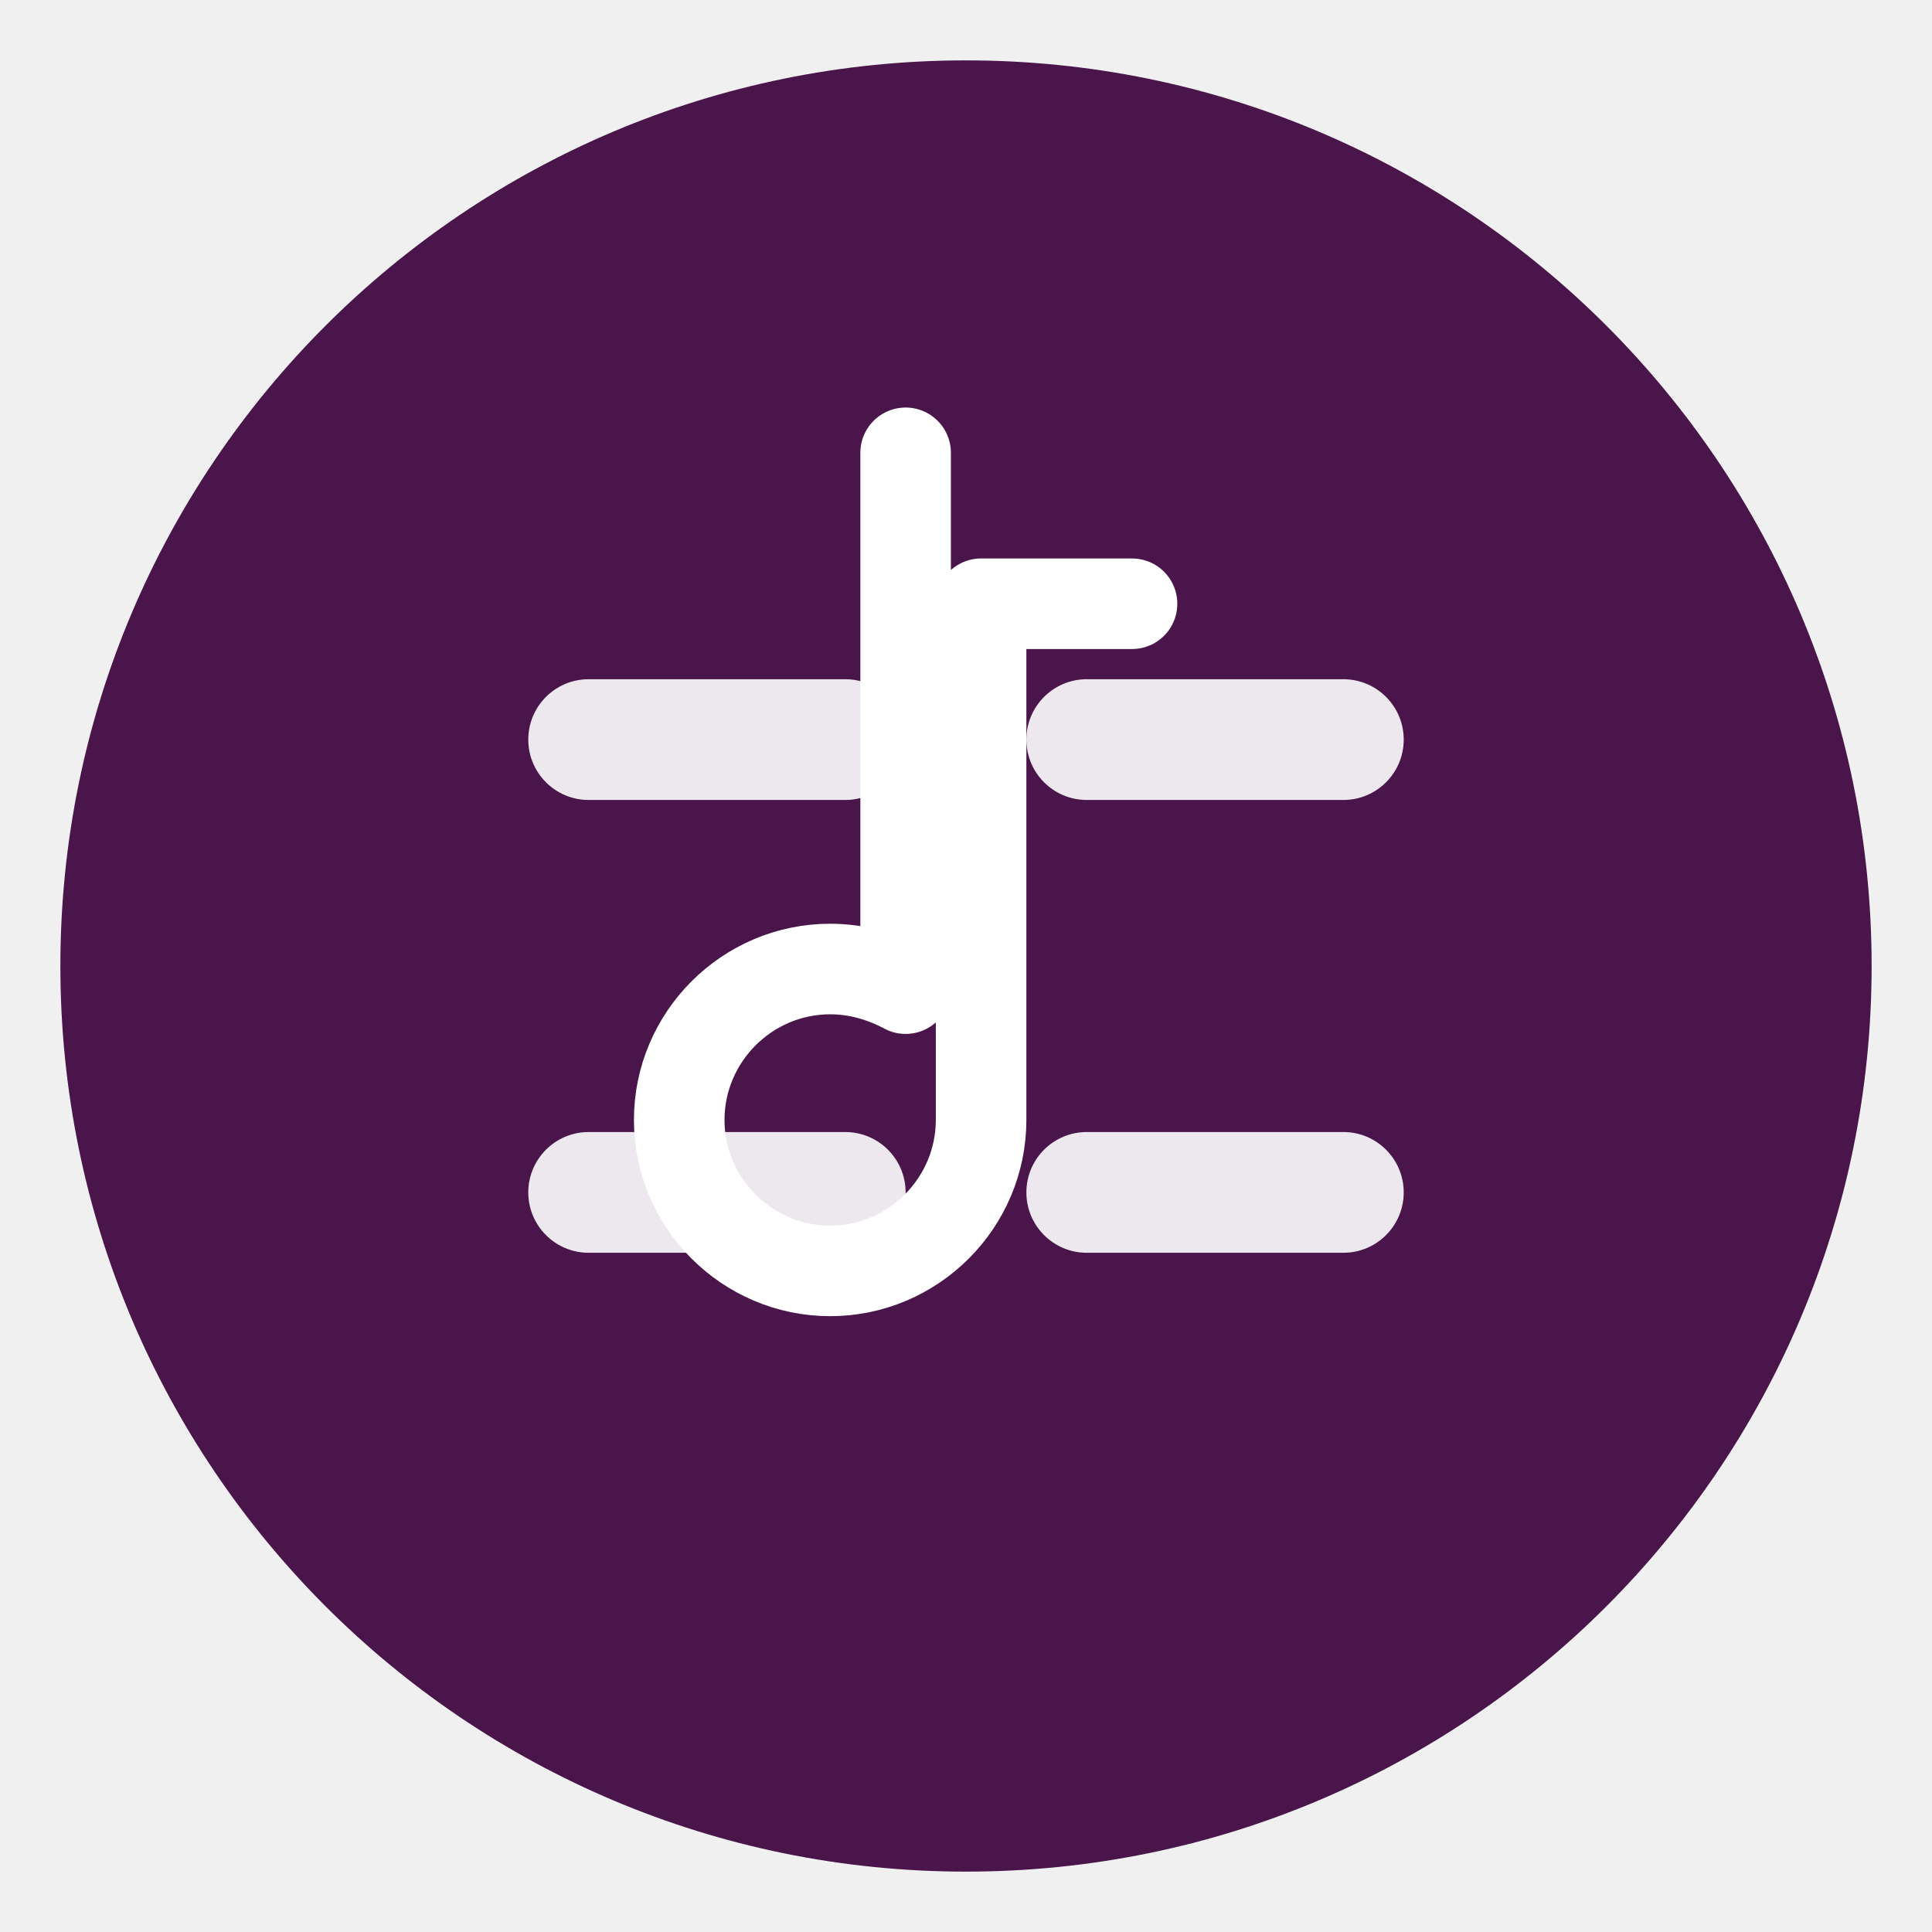
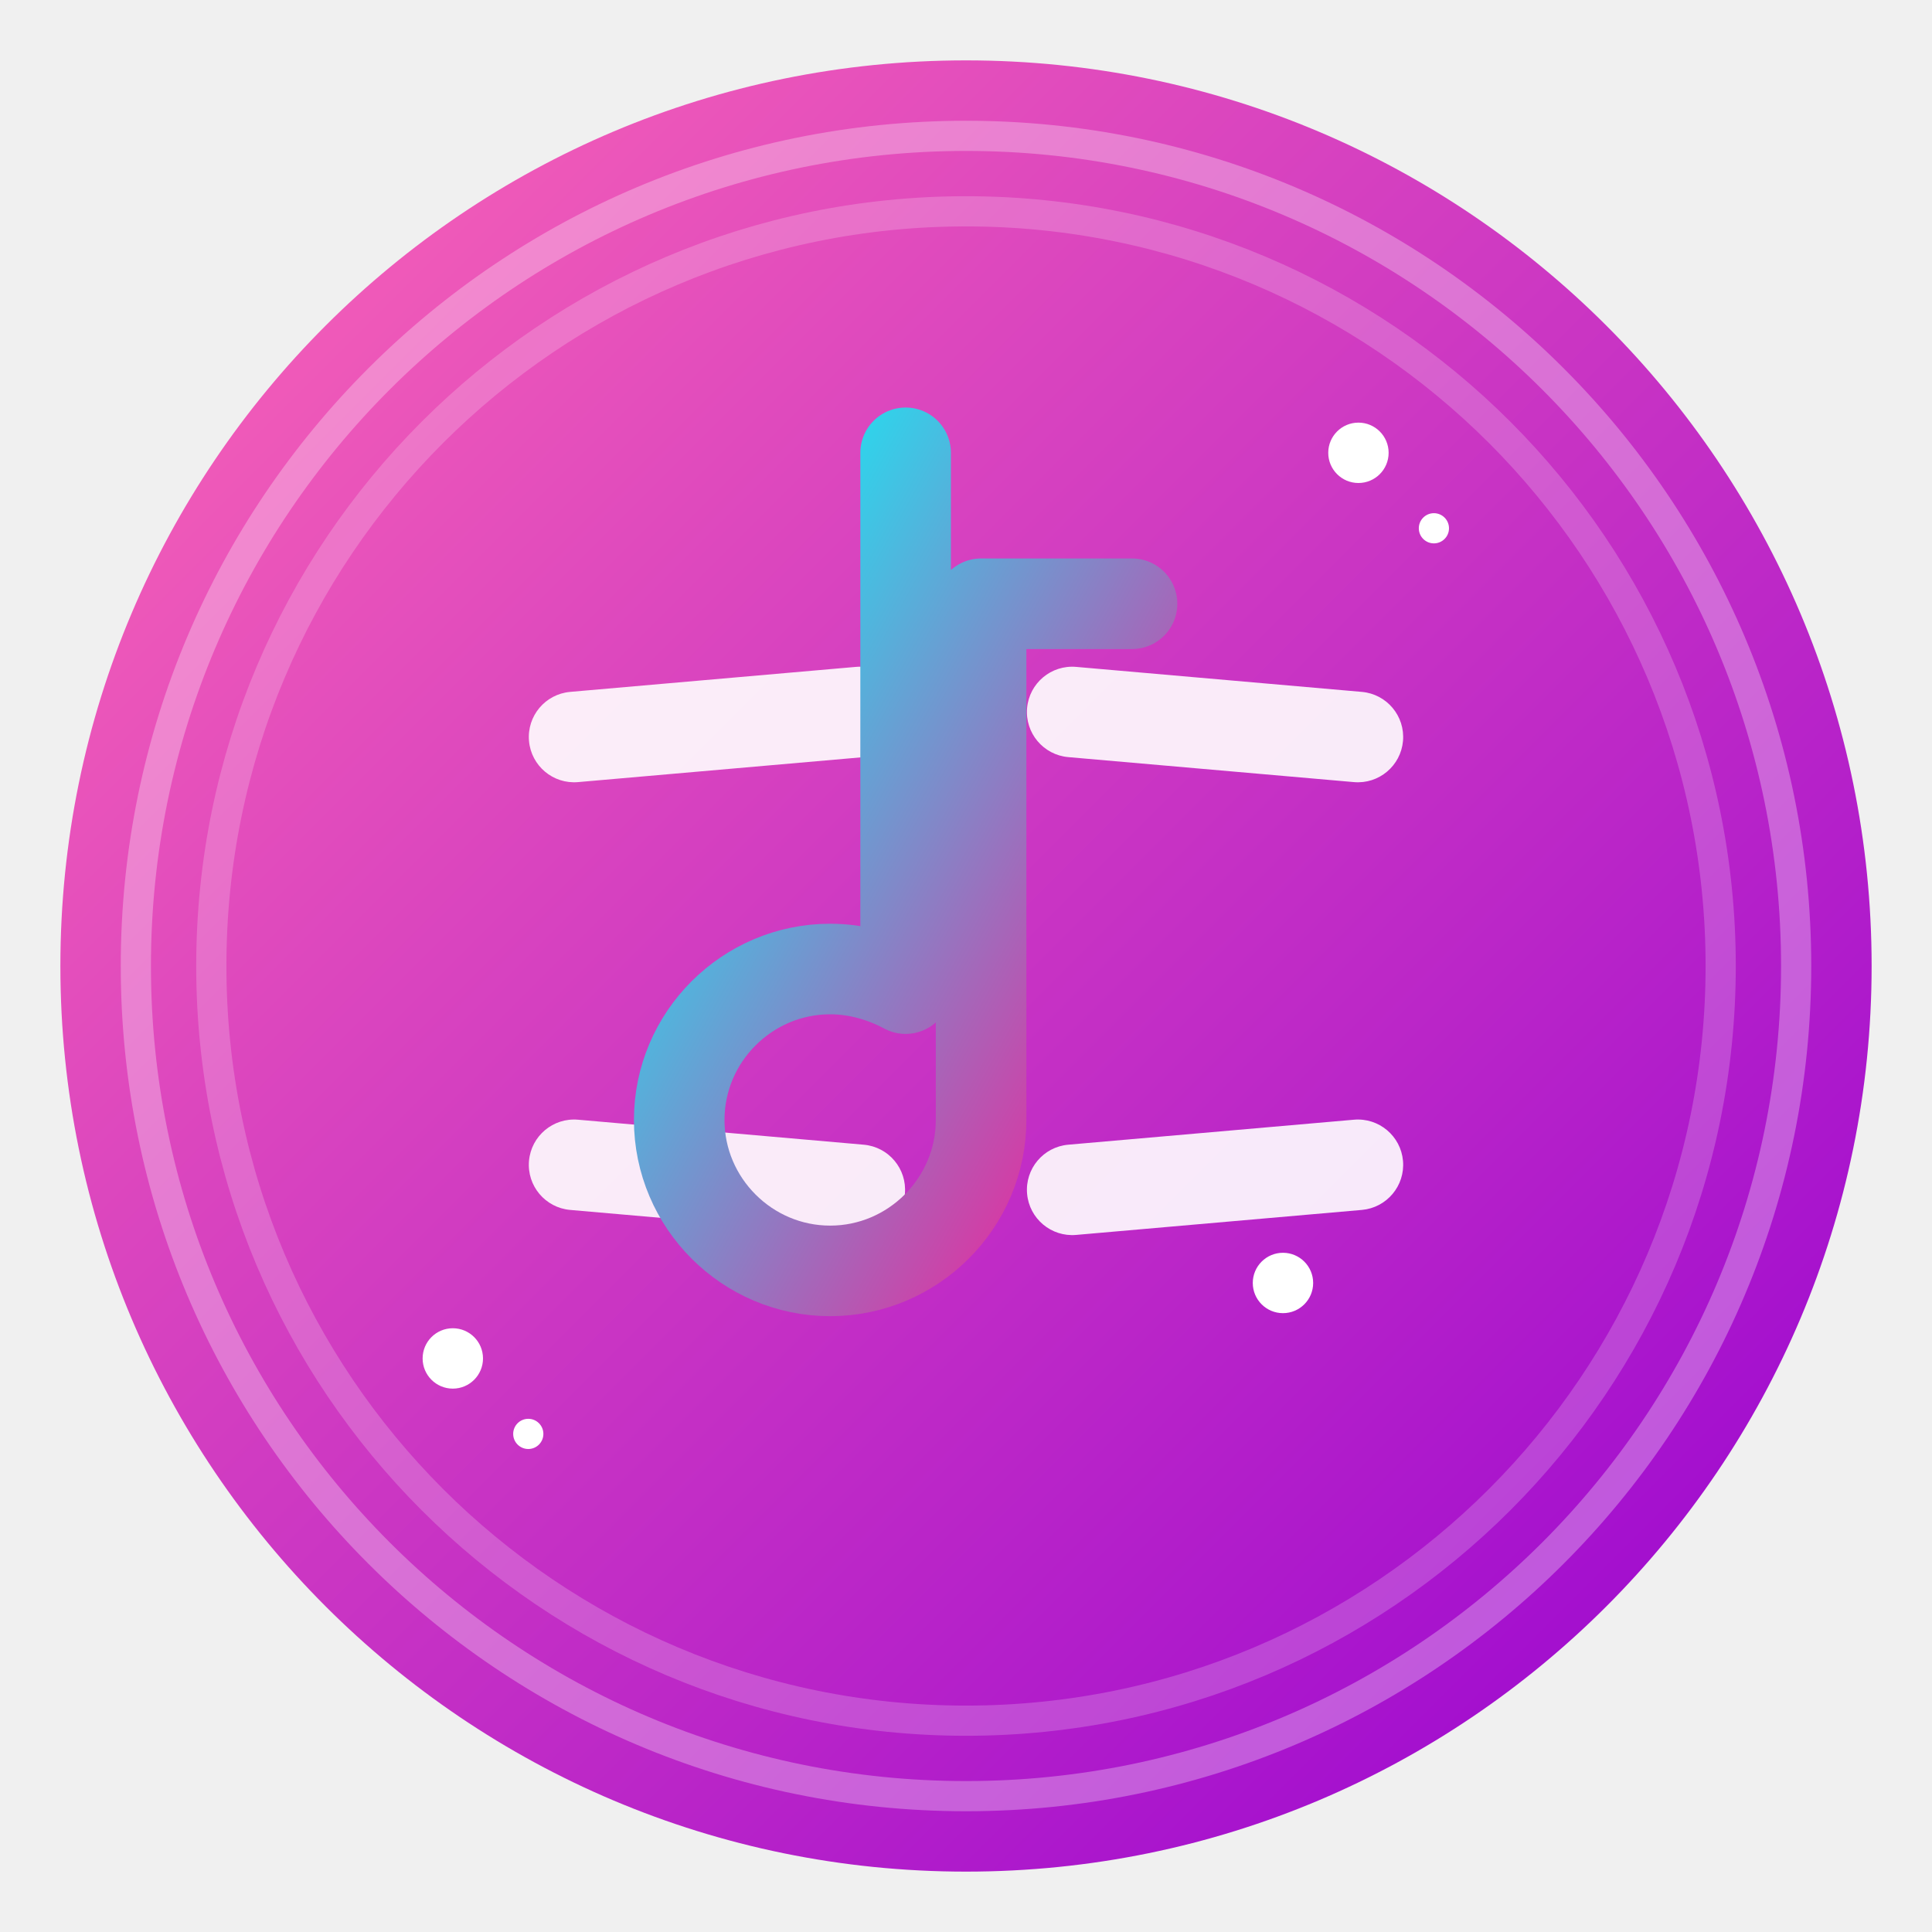
<svg xmlns="http://www.w3.org/2000/svg" viewBox="0 0 128 128">
-   <circle cx="64" cy="64" r="60" fill="#4A154B" />
+   <defs>
+     <linearGradient id="bgGradient" x1="0%" y1="0%" x2="100%" y2="100%">
+       <stop offset="0%" style="stop-color:#FF69B4" />
+       <stop offset="100%" style="stop-color:#9400D3" />
+     </linearGradient>
+     <linearGradient id="noteGradient" x1="0%" y1="0%" x2="100%" y2="100%">
+       <stop offset="0%" style="stop-color:#00FFFF" />
+       <stop offset="100%" style="stop-color:#FF1493" />
+     </linearGradient>
+   </defs>
+   <circle cx="64" cy="64" r="60" fill="url(#bgGradient)" />
+   <circle cx="64" cy="64" r="55" fill="none" stroke="#FFFFFF" stroke-width="2" opacity="0.3" />
+   <circle cx="64" cy="64" r="50" fill="none" stroke="#FFFFFF" stroke-width="2" opacity="0.2" />
  <g fill="#FFFFFF" opacity="0.9">
-     <rect x="35" y="45" width="25" height="8" rx="4" />
-     <rect x="68" y="45" width="25" height="8" rx="4" />
-     <rect x="35" y="75" width="25" height="8" rx="4" />
-     <rect x="68" y="75" width="25" height="8" rx="4" />
+     <rect x="35" y="45" width="25" height="6" rx="3" transform="rotate(-5, 47.5, 48)" />
+     <rect x="68" y="45" width="25" height="6" rx="3" transform="rotate(5, 80.5, 48)" />
+     <rect x="35" y="75" width="25" height="6" rx="3" transform="rotate(5, 47.5, 78)" />
+     <rect x="68" y="75" width="25" height="6" rx="3" transform="rotate(-5, 80.5, 78)" />
  </g>
-   <path d="M60 30v35.5c-1.5-0.8-3.2-1.3-5-1.3-5.5 0-10 4.5-10 10s4.5 10 10 10 10-4.5 10-10V40h10" fill="none" stroke="#FFFFFF" stroke-width="6" stroke-linecap="round" stroke-linejoin="round" />
+   <path d="M60 30v35.5c-1.5-0.8-3.2-1.3-5-1.3-5.5 0-10 4.5-10 10s4.5 10 10 10 10-4.5 10-10V40h10" fill="none" stroke="url(#noteGradient)" stroke-width="6" stroke-linecap="round" stroke-linejoin="round" />
+   <g fill="#FFFFFF">
+     <circle cx="90" cy="30" r="2" />
+     <circle cx="95" cy="35" r="1" />
+     <circle cx="30" cy="90" r="2" />
+     <circle cx="35" cy="95" r="1" />
+     <circle cx="85" cy="85" r="2" />
+   </g>
</svg>
